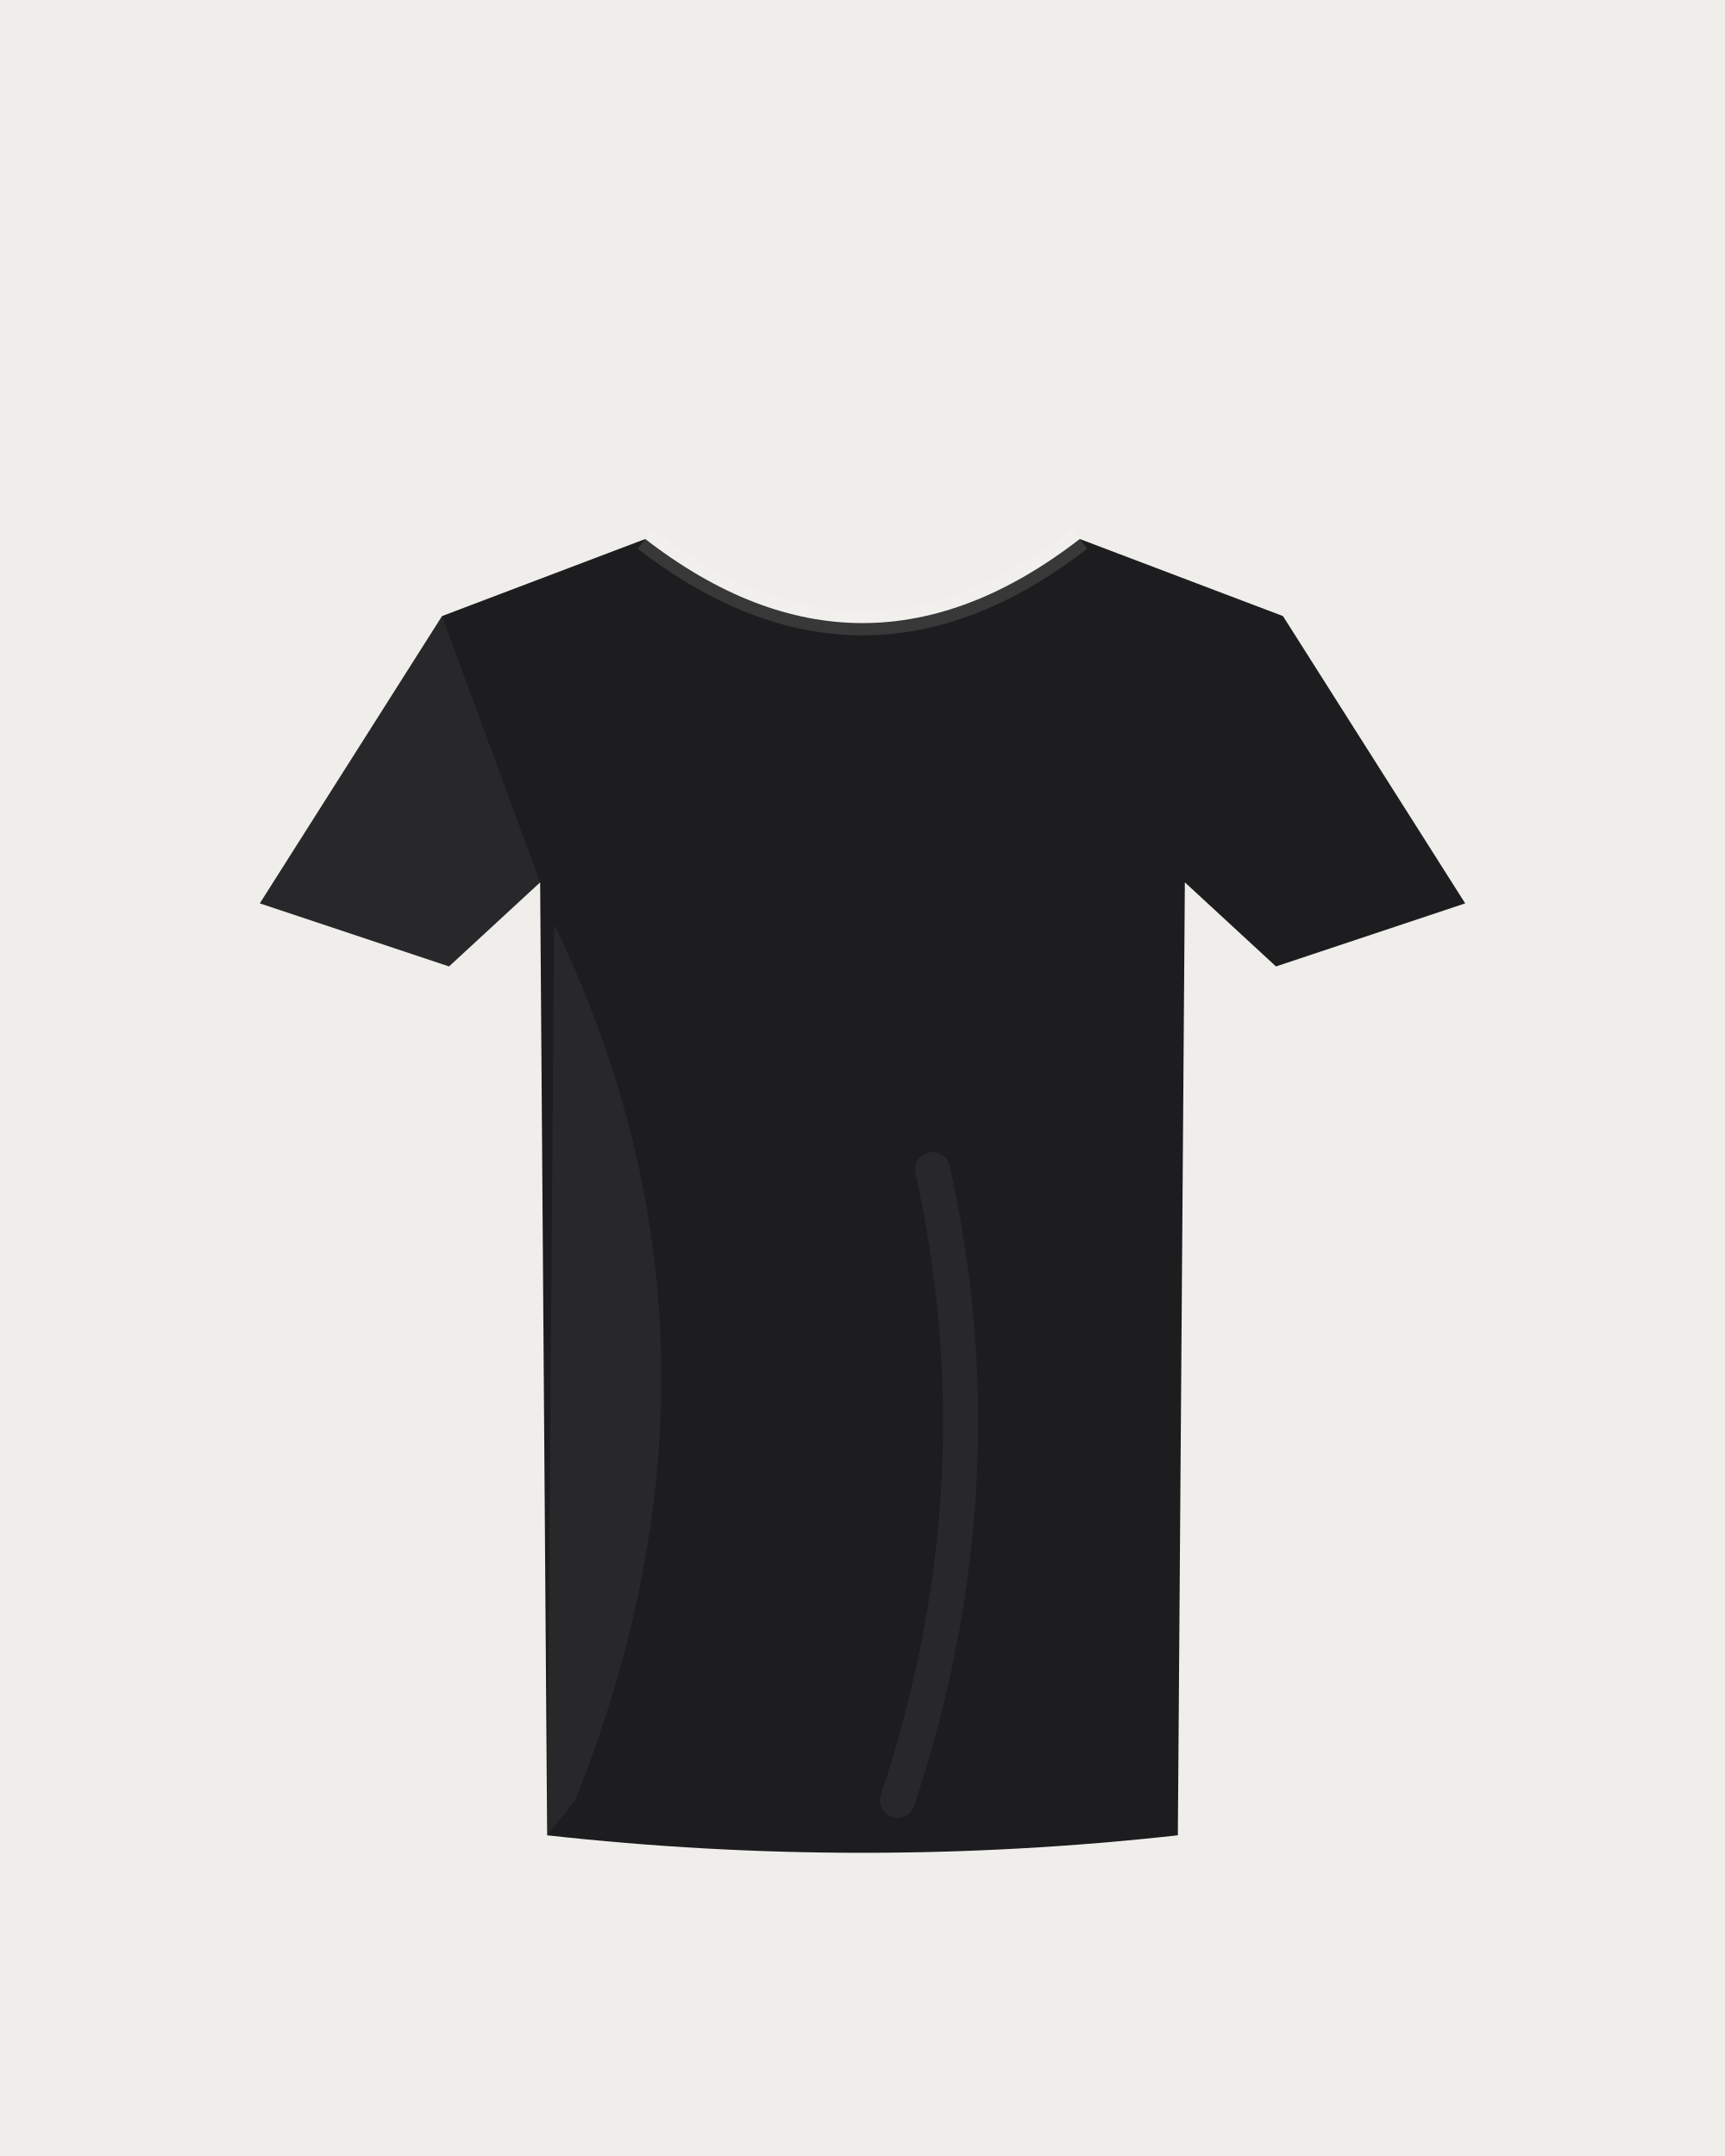
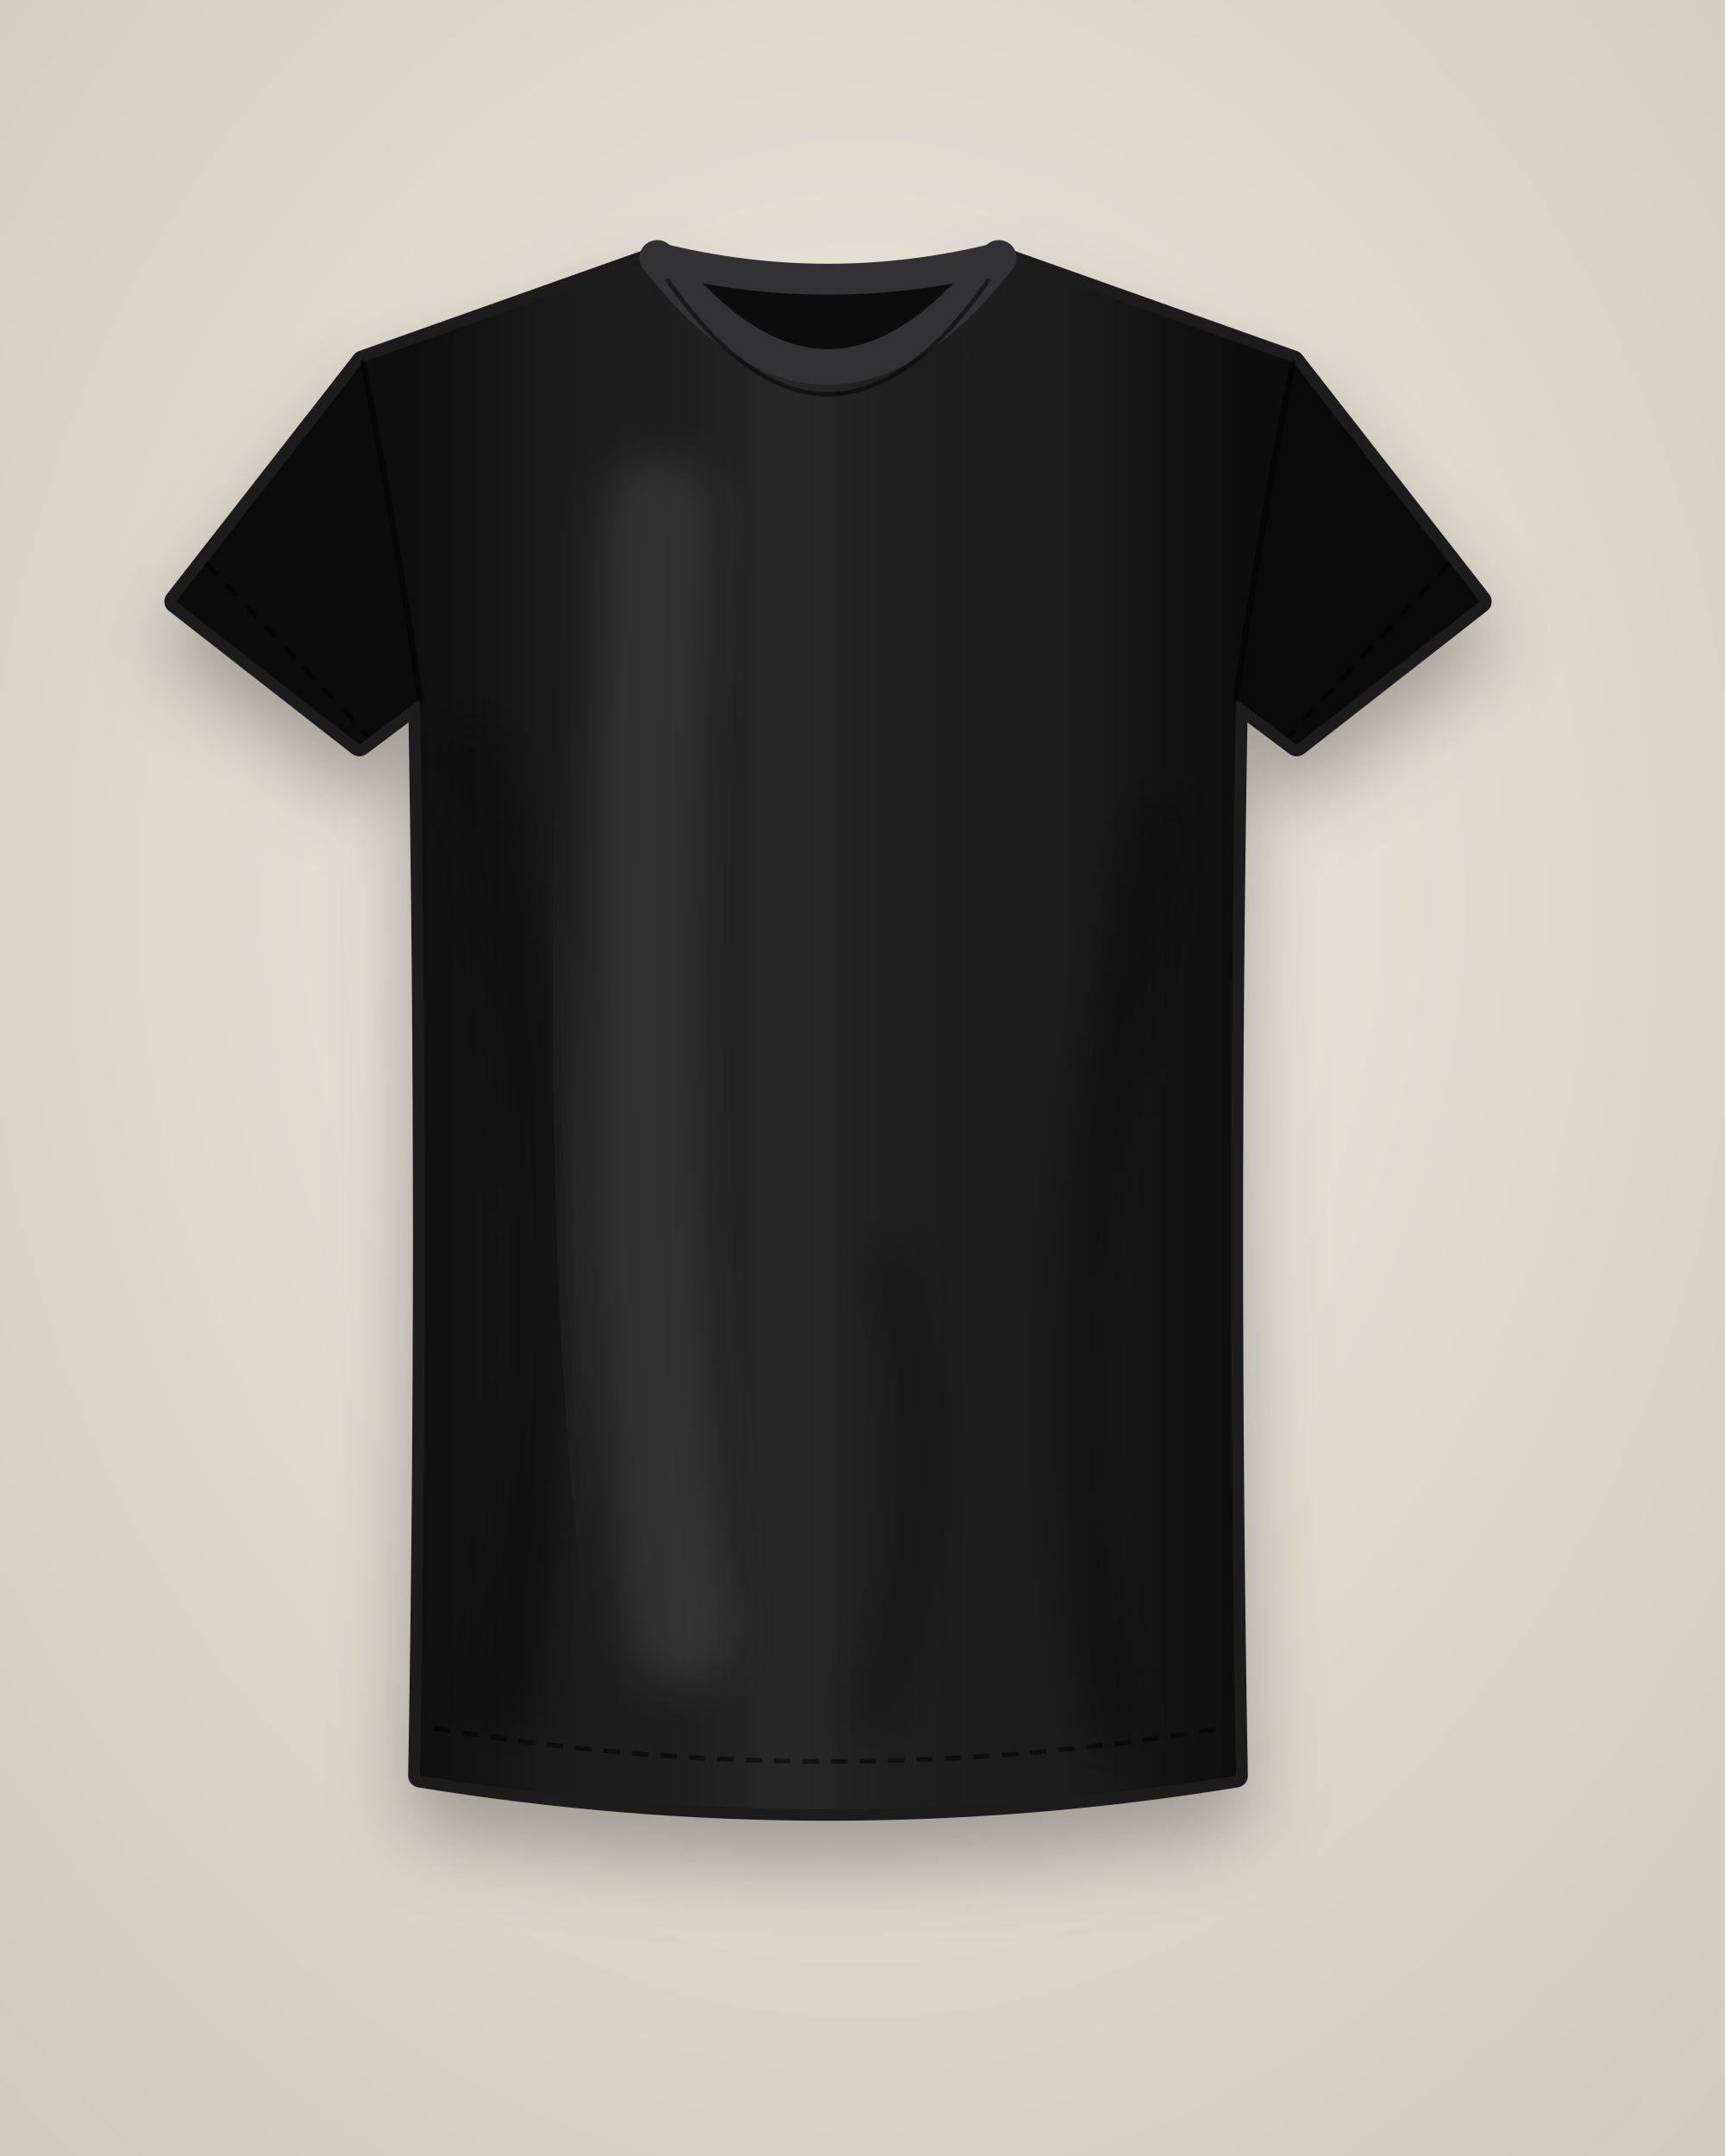
<svg xmlns="http://www.w3.org/2000/svg" viewBox="0 0 800 1000" width="800" height="1000">
-   <rect width="800" height="1000" fill="#efeeeb" />
-   <g>
-     <path d="M299.25 250 L205 285.75 L120.5 419 L208.25 448.25 L250.5 409.25 L253.75 851.25 Q400 867.5 546.25 851.25 L549.5 409.25 L591.75 448.25 L679.5 419 L595 285.75 L500.75 250 Q400 328 299.25 250 Z" fill="#1d1d1f" />
-     <path d="M299.25 250 Q400 328 500.75 250" fill="none" stroke="rgb(255 255 255 / 0.12)" stroke-width="11.375" />
-     <path d="M257 428.75 Q351.25 623.75 266.75 835 L253.75 851.25 Z" fill="rgb(255 255 255 / 0.05)" />
-     <path d="M432.5 542.5 Q465 688.75 416.25 835" fill="none" stroke="rgb(255 255 255 / 0.05)" stroke-width="16.25" stroke-linecap="round" />
-     <path d="M205 285.75 L120.5 419 L208.25 448.25 L250.5 409.25 Z" fill="rgb(255 255 255 / 0.05)" />
+   <defs>
+     <radialGradient id="fond" cx=".5" cy=".42" r=".8">
+       <stop offset="0" stop-color="#edeae0" />
+       <stop offset="1" stop-color="#cdc9bb" />
+     </radialGradient>
+     <filter id="ombre" x="-20%" y="-20%" width="140%" height="150%">
+       <feDropShadow dx="0" dy="18" stdDeviation="16" flood-color="#000" flood-opacity=".28" />
+     </filter>
+     <filter id="flou" x="-20%" y="-20%" width="140%" height="140%">
+       <feGaussianBlur stdDeviation="9" />
+     </filter>
+     <linearGradient id="vol-0" x1="224" x2="576" y1="0" y2="0" gradientUnits="userSpaceOnUse">
+       <stop offset="0" stop-color="#000" stop-opacity="0.5" />
+       <stop offset=".2" stop-color="#000" stop-opacity="0" />
+       <stop offset=".45" stop-color="#fff" stop-opacity="0.05" />
+       <stop offset=".78" stop-color="#000" stop-opacity="0" />
+       <stop offset="1" stop-color="#000" stop-opacity="0.55" />
+     </linearGradient>
+   </defs>
+   <rect width="800" height="1000" fill="url(#fond)" />
+   <g transform="translate(0 -17) rotate(0 400 517) translate(-56 -72.4) scale(1.1)">
+     <g filter="url(#ombre)">
+       <path d="M328 190 Q400 282 472 190 L596 234 L674.8 334.9 L597.6 395.2 L572 376 Q568 603 572 830 Q400 858 228 830 Q232 603 228 376 L202.4 395.2 L125.2 334.9 L204 234 Z" fill="#1b1a1c" stroke="#1b1a1c" stroke-width="10" stroke-linejoin="round" />
+     </g>
+     <path d="M328 190 Q400 208 472 190 Q400 282 328 190 Z" fill="#0c0c0d" />
+     <path d="M328 190 Q400 208 472 190" fill="none" stroke="#323133" stroke-width="13" stroke-linecap="round" />
+     <path d="M328 190 Q400 282 472 190 L596 234 L674.8 334.9 L597.6 395.2 L572 376 Q568 603 572 830 Q400 858 228 830 Q232 603 228 376 L202.4 395.2 L125.2 334.9 L204 234 Z" fill="url(#vol-0)" />
+     <path d="M596 234 L674.8 334.9 L597.6 395.2 L572 376 Z" fill="rgb(0 0 0 / 0.22)" />
+     <path d="M596 234 Q582 305 572 376" fill="none" stroke="rgb(0 0 0 / 0.5)" stroke-width="2.5" stroke-linecap="round" />
+     <path d="M662.2 318.7 L593.5 392.1" fill="none" stroke="rgb(0 0 0 / 0.5)" stroke-width="2" stroke-dasharray="7 5" />
+     <path d="M204 234 L125.2 334.9 L202.4 395.2 L228 376 Z" fill="rgb(0 0 0 / 0.22)" />
+     <path d="M204 234 Q218 305 228 376" fill="none" stroke="rgb(0 0 0 / 0.5)" stroke-width="2.5" stroke-linecap="round" />
+     <path d="M137.8 318.7 L206.5 392.1" fill="none" stroke="rgb(0 0 0 / 0.5)" stroke-width="2" stroke-dasharray="7 5" />
+     <g filter="url(#flou)" fill="none" stroke-linecap="round">
+       <path d="M250 396 Q300 603 262 800" stroke="rgb(0 0 0 / 0.35)" stroke-width="22" />
+       <path d="M542 426 Q486 633 520 810" stroke="rgb(0 0 0 / 0.35)" stroke-width="18" />
+       <path d="M426 613 Q452 713 418 806" stroke="rgb(0 0 0 / 0.35)" stroke-width="14" />
+       <path d="M327.8 296 Q314 603 338.1 770" stroke="rgb(255 255 255 / 0.09)" stroke-width="44" />
+     </g>
+     <path d="M234 810 Q400 838 566 810" fill="none" stroke="rgb(0 0 0 / 0.5)" stroke-width="2" stroke-dasharray="7 5" />
+     <path d="M328 190 Q400 282 472 190" fill="none" stroke="#323133" stroke-width="15" stroke-linecap="round" />
+     <path d="M332 199 Q400 296 468 199" fill="none" stroke="rgb(0 0 0 / 0.5)" stroke-width="1.8" />
  </g>
</svg>
